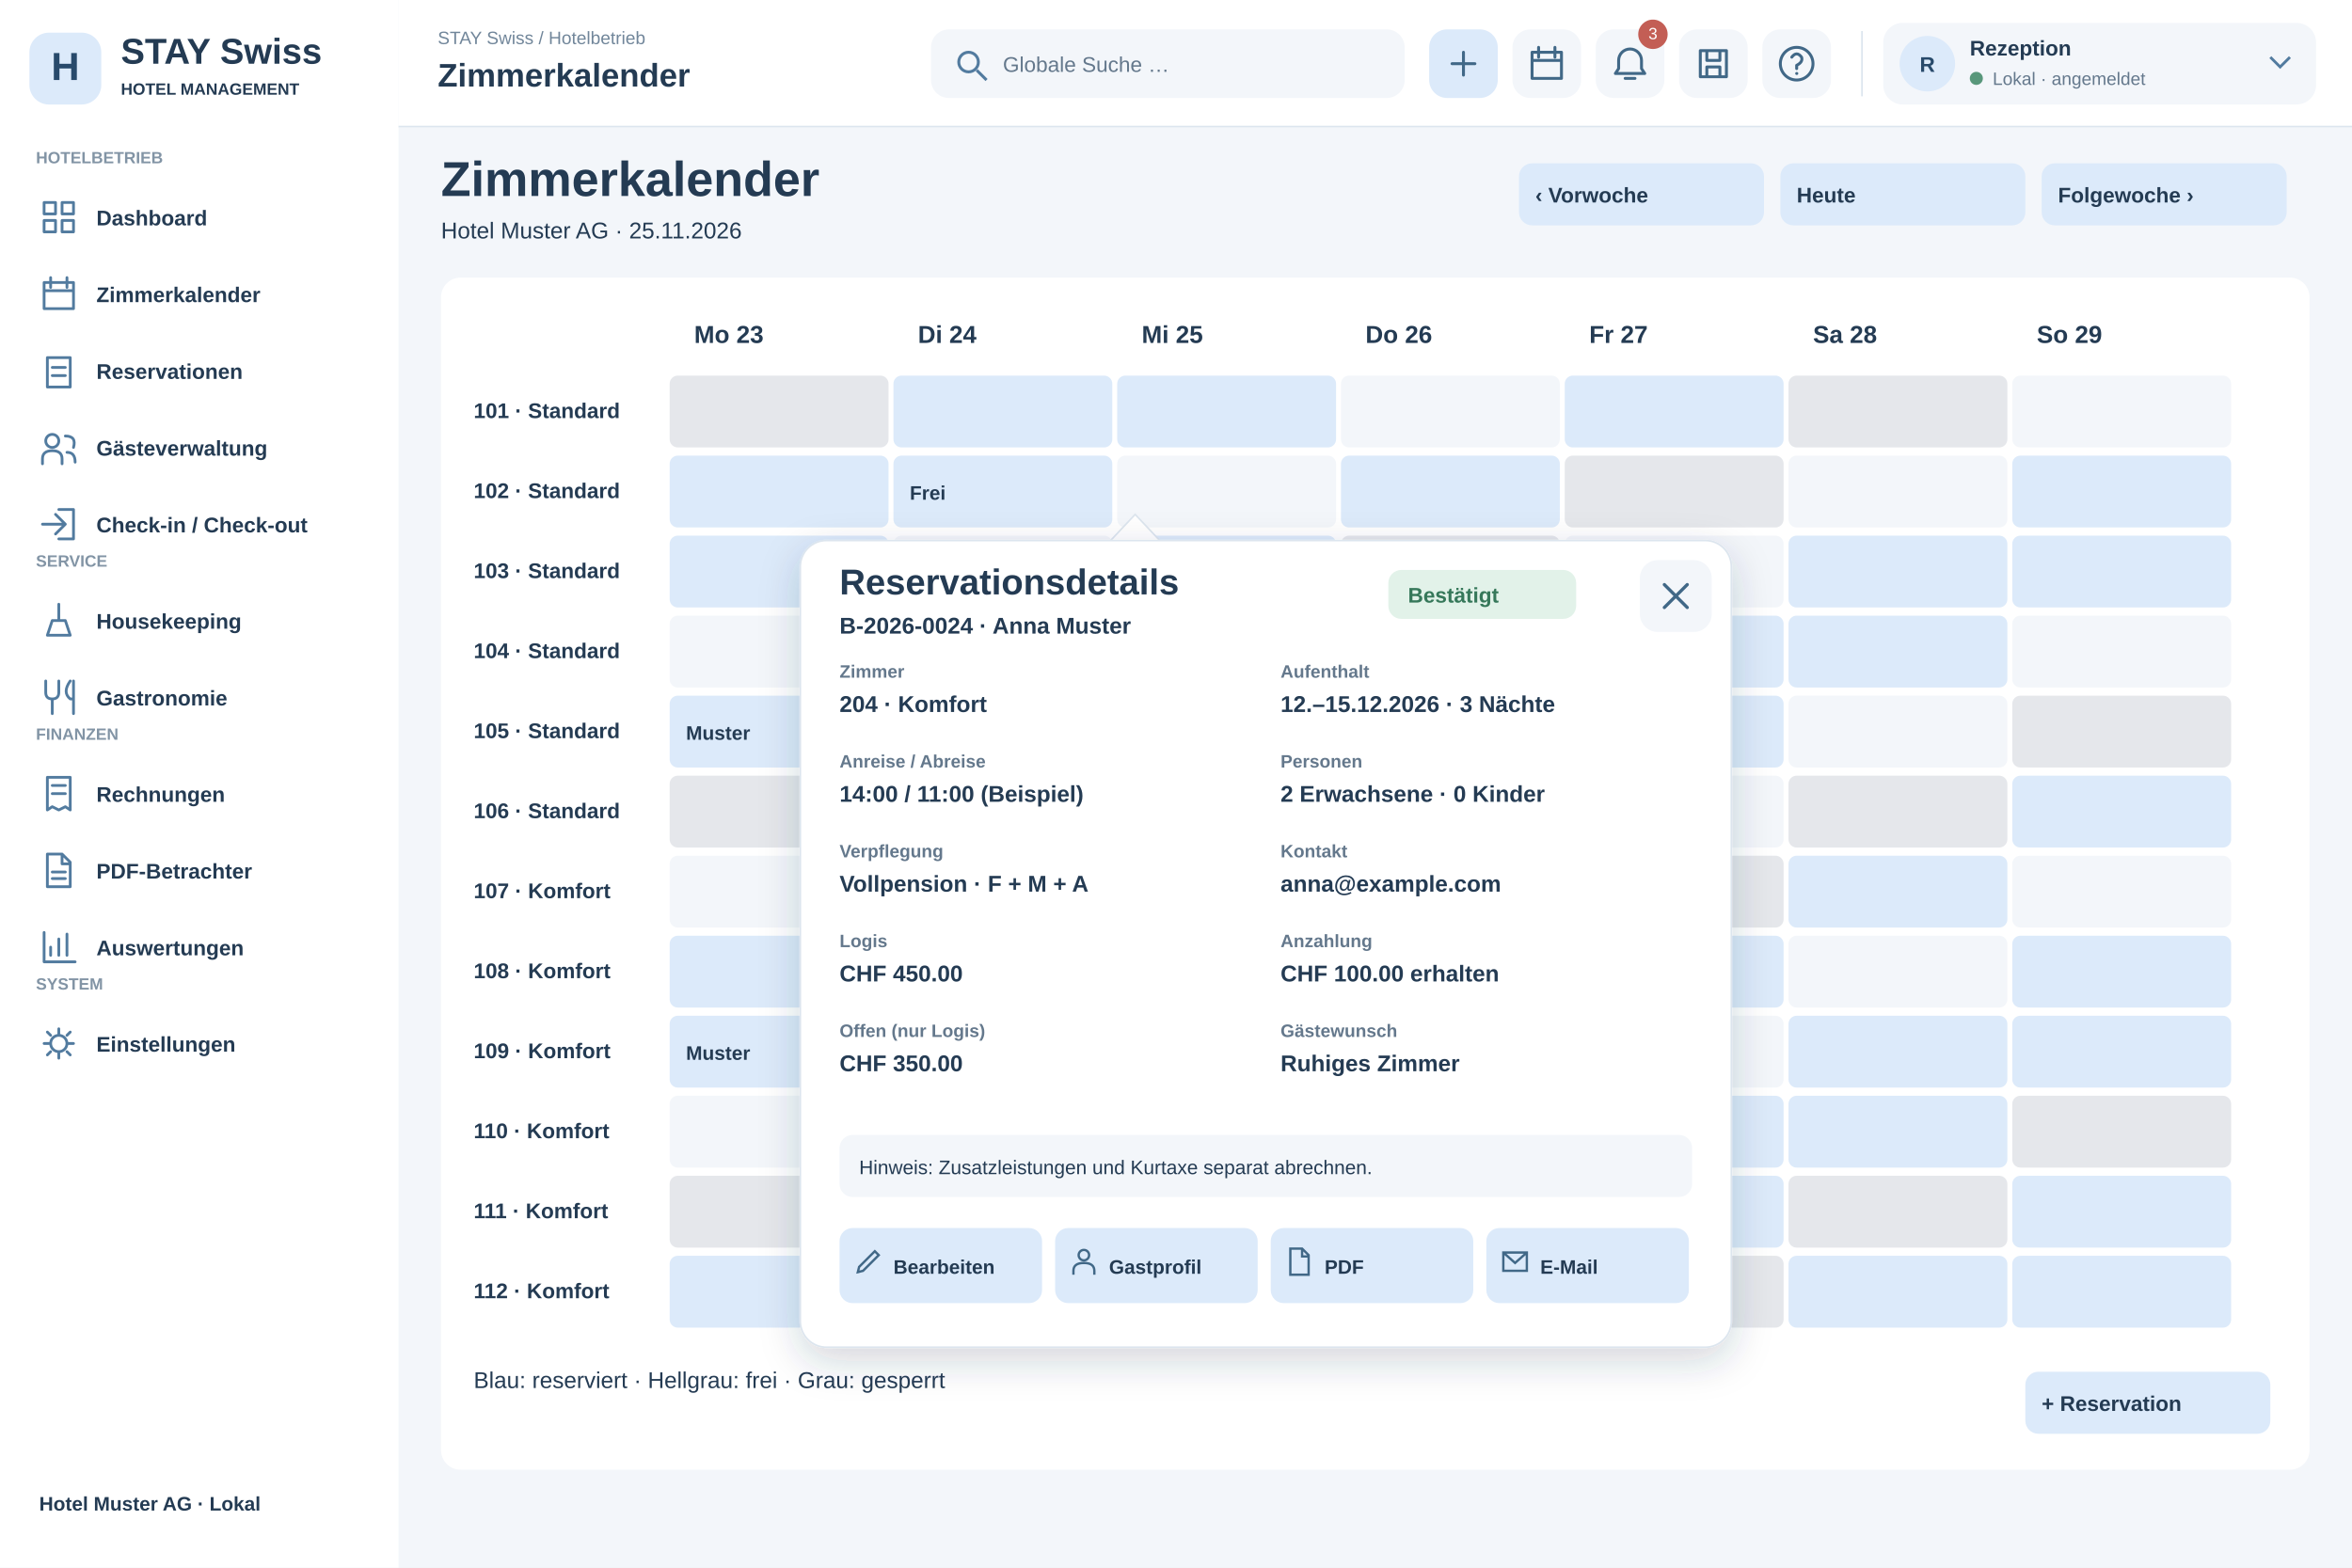
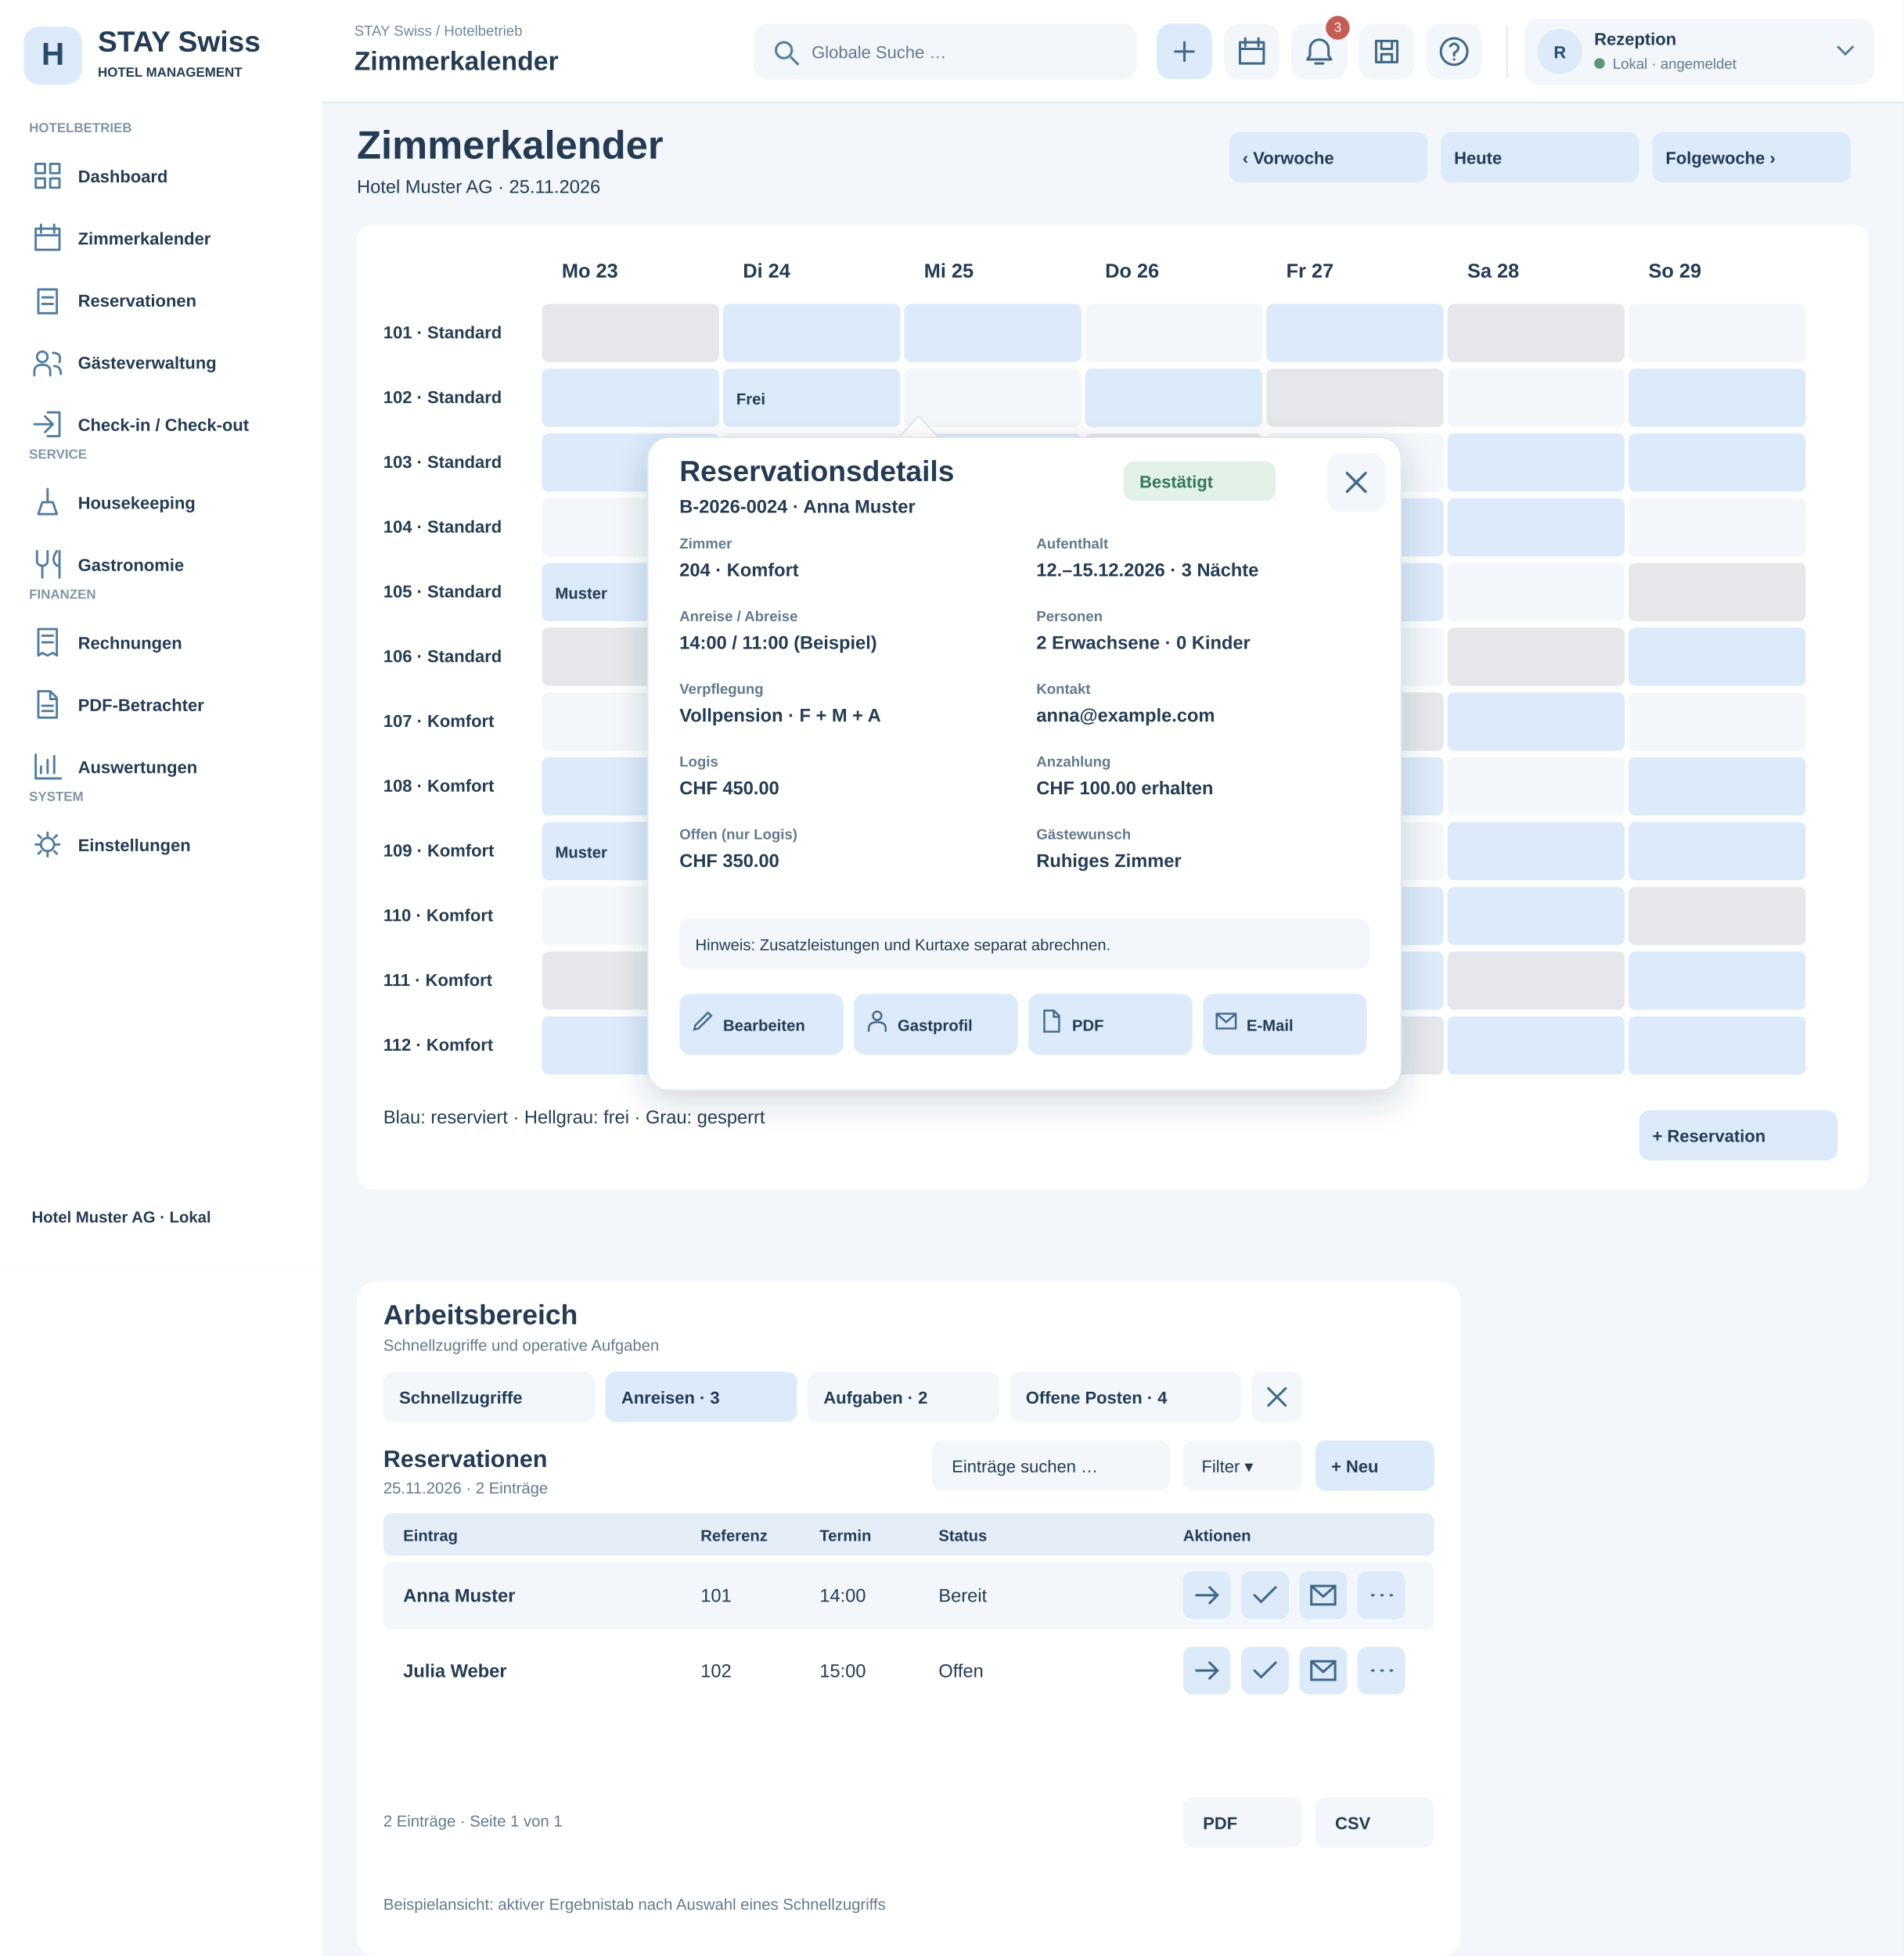
- <svg xmlns="http://www.w3.org/2000/svg" width="1440" height="960" viewBox="0 0 1440 960">
+ <svg xmlns="http://www.w3.org/2000/svg" width="1440" height="1480" viewBox="0 0 1440 1480">
  <rect x="0" y="0" width="1440" height="960" fill="#f3f6fa" rx="0" />
  <rect x="0" y="0" width="244" height="960" fill="#fff" rx="0" />
  <rect x="18" y="20" width="44" height="44" fill="#dceafa" rx="12" />
  <text x="40" y="49" font-family="Arial,sans-serif" font-size="24" font-weight="700" fill="#284a6b" text-anchor="middle">H</text>
  <text x="74" y="39" font-family="Arial,sans-serif" font-size="22" font-weight="700" fill="#243b53" text-anchor="start">STAY Swiss</text>
  <text x="74" y="58" font-family="Arial,sans-serif" font-size="10" font-weight="600" fill="#243b53" text-anchor="start">HOTEL MANAGEMENT</text>
  <text x="22" y="100" font-family="Arial,sans-serif" font-size="10" font-weight="700" fill="#8294a5" text-anchor="start">HOTELBETRIEB</text>
  <rect x="12" y="112" width="220" height="42" fill="#fff" rx="9" />
  <g transform="translate(24,121)" fill="none" stroke="#527b9f" stroke-width="1.7" stroke-linecap="round" stroke-linejoin="round">
    <path d="M3 3h7v7H3zM14 3h7v7h-7zM3 14h7v7H3zM14 14h7v7h-7z" />
  </g>
  <text x="59" y="138" font-family="Arial,sans-serif" font-size="13" font-weight="600" fill="#243b53" text-anchor="start">Dashboard</text>
  <rect x="12" y="159" width="220" height="42" fill="#fff" rx="9" />
  <g transform="translate(24,168)" fill="none" stroke="#527b9f" stroke-width="1.7" stroke-linecap="round" stroke-linejoin="round">
    <path d="M3 5h18v16H3zM7 2v6M17 2v6M3 10h18" />
  </g>
  <text x="59" y="185" font-family="Arial,sans-serif" font-size="13" font-weight="600" fill="#243b53" text-anchor="start">Zimmerkalender</text>
  <rect x="12" y="206" width="220" height="42" fill="#fff" rx="9" />
  <g transform="translate(24,215)" fill="none" stroke="#527b9f" stroke-width="1.7" stroke-linecap="round" stroke-linejoin="round">
    <path d="M5 4h14v18H5zM8 10h8M8 15h8" />
  </g>
  <text x="59" y="232" font-family="Arial,sans-serif" font-size="13" font-weight="600" fill="#243b53" text-anchor="start">Reservationen</text>
  <rect x="12" y="253" width="220" height="42" fill="#fff" rx="9" />
  <g transform="translate(24,262)" fill="none" stroke="#527b9f" stroke-width="1.7" stroke-linecap="round" stroke-linejoin="round">
    <path d="M8 12a4 4 0 1 0 0-8a4 4 0 1 0 0 8M2 22v-3q0-5 6-5t6 5v3M16 5q7 0 5 7M17 15q5 0 5 6" />
  </g>
  <text x="59" y="279" font-family="Arial,sans-serif" font-size="13" font-weight="600" fill="#243b53" text-anchor="start">Gästeverwaltung</text>
  <rect x="12" y="300" width="220" height="42" fill="#fff" rx="9" />
  <g transform="translate(24,309)" fill="none" stroke="#527b9f" stroke-width="1.7" stroke-linecap="round" stroke-linejoin="round">
    <path d="M12 3h9v18h-9M2 12h14M10 6l6 6-6 6" />
  </g>
  <text x="59" y="326" font-family="Arial,sans-serif" font-size="13" font-weight="600" fill="#243b53" text-anchor="start">Check-in / Check-out</text>
  <text x="22" y="347" font-family="Arial,sans-serif" font-size="10" font-weight="700" fill="#8294a5" text-anchor="start">SERVICE</text>
  <rect x="12" y="359" width="220" height="42" fill="#fff" rx="9" />
  <g transform="translate(24,368)" fill="none" stroke="#527b9f" stroke-width="1.7" stroke-linecap="round" stroke-linejoin="round">
    <path d="M5 21h14l-3-9H8zM12 12V2" />
  </g>
  <text x="59" y="385" font-family="Arial,sans-serif" font-size="13" font-weight="600" fill="#243b53" text-anchor="start">Housekeeping</text>
  <rect x="12" y="406" width="220" height="42" fill="#fff" rx="9" />
  <g transform="translate(24,415)" fill="none" stroke="#527b9f" stroke-width="1.7" stroke-linecap="round" stroke-linejoin="round">
    <path d="M4 2v7q0 4 4 4t4-4V2M8 13v9M19 2q-5 7 0 11h2M21 2v20" />
  </g>
  <text x="59" y="432" font-family="Arial,sans-serif" font-size="13" font-weight="600" fill="#243b53" text-anchor="start">Gastronomie</text>
  <text x="22" y="453" font-family="Arial,sans-serif" font-size="10" font-weight="700" fill="#8294a5" text-anchor="start">FINANZEN</text>
  <rect x="12" y="465" width="220" height="42" fill="#fff" rx="9" />
  <g transform="translate(24,474)" fill="none" stroke="#527b9f" stroke-width="1.7" stroke-linecap="round" stroke-linejoin="round">
    <path d="M5 2h14v20l-3-2-4 2-4-2-3 2zM8 7h8M8 12h8" />
  </g>
  <text x="59" y="491" font-family="Arial,sans-serif" font-size="13" font-weight="600" fill="#243b53" text-anchor="start">Rechnungen</text>
  <rect x="12" y="512" width="220" height="42" fill="#fff" rx="9" />
  <g transform="translate(24,521)" fill="none" stroke="#527b9f" stroke-width="1.7" stroke-linecap="round" stroke-linejoin="round">
    <path d="M5 2h9l5 5v15H5zM14 2v6h5M8 13h8M8 17h8" />
  </g>
  <text x="59" y="538" font-family="Arial,sans-serif" font-size="13" font-weight="600" fill="#243b53" text-anchor="start">PDF-Betrachter</text>
  <rect x="12" y="559" width="220" height="42" fill="#fff" rx="9" />
  <g transform="translate(24,568)" fill="none" stroke="#527b9f" stroke-width="1.7" stroke-linecap="round" stroke-linejoin="round">
    <path d="M3 3v18h19M7 17v-5M12 17V7M17 17V4" />
  </g>
  <text x="59" y="585" font-family="Arial,sans-serif" font-size="13" font-weight="600" fill="#243b53" text-anchor="start">Auswertungen</text>
  <text x="22" y="606" font-family="Arial,sans-serif" font-size="10" font-weight="700" fill="#8294a5" text-anchor="start">SYSTEM</text>
  <rect x="12" y="618" width="220" height="42" fill="#fff" rx="9" />
  <g transform="translate(24,627)" fill="none" stroke="#527b9f" stroke-width="1.7" stroke-linecap="round" stroke-linejoin="round">
    <path d="M12 3v3M12 18v3M3 12h3M18 12h3M5 5l2 2M17 17l2 2M5 19l2-2M17 7l2-2M12 7a5 5 0 1 0 0 10a5 5 0 1 0 0-10" />
  </g>
  <text x="59" y="644" font-family="Arial,sans-serif" font-size="13" font-weight="600" fill="#243b53" text-anchor="start">Einstellungen</text>
  <text x="24" y="925" font-family="Arial,sans-serif" font-size="12" font-weight="600" fill="#243b53" text-anchor="start">Hotel Muster AG · Lokal</text>
  <text x="270" y="120" font-family="Arial" font-size="30" font-weight="700" fill="#243b53">Zimmerkalender</text>
  <text x="270" y="146" font-family="Arial" font-size="14" font-weight="400" fill="#243b53">Hotel Muster AG · 25.11.2026</text>
  <rect x="930" y="100" width="150" height="38" rx="8" fill="#dceafa" />
  <text x="940" y="124" font-family="Arial" font-size="13" font-weight="700" fill="#243b53">‹ Vorwoche</text>
  <rect x="1090" y="100" width="150" height="38" rx="8" fill="#dceafa" />
  <text x="1100" y="124" font-family="Arial" font-size="13" font-weight="700" fill="#243b53">Heute</text>
  <rect x="1250" y="100" width="150" height="38" rx="8" fill="#dceafa" />
  <text x="1260" y="124" font-family="Arial" font-size="13" font-weight="700" fill="#243b53">Folgewoche ›</text>
  <rect x="270" y="170" width="1144" height="730" rx="12" fill="#fff" />
  <text x="425" y="210" font-family="Arial" font-size="15" font-weight="700" fill="#243b53">Mo 23</text>
  <text x="562" y="210" font-family="Arial" font-size="15" font-weight="700" fill="#243b53">Di 24</text>
  <text x="699" y="210" font-family="Arial" font-size="15" font-weight="700" fill="#243b53">Mi 25</text>
  <text x="836" y="210" font-family="Arial" font-size="15" font-weight="700" fill="#243b53">Do 26</text>
  <text x="973" y="210" font-family="Arial" font-size="15" font-weight="700" fill="#243b53">Fr 27</text>
  <text x="1110" y="210" font-family="Arial" font-size="15" font-weight="700" fill="#243b53">Sa 28</text>
  <text x="1247" y="210" font-family="Arial" font-size="15" font-weight="700" fill="#243b53">So 29</text>
  <text x="290" y="256" font-family="Arial" font-size="13" font-weight="600" fill="#243b53">101 · Standard</text>
  <rect x="410" y="230" width="134" height="44" rx="5" fill="#e5e7eb" />
  <rect x="547" y="230" width="134" height="44" rx="5" fill="#dceafa" />
  <rect x="684" y="230" width="134" height="44" rx="5" fill="#dceafa" />
  <rect x="821" y="230" width="134" height="44" rx="5" fill="#f3f6fa" />
  <rect x="958" y="230" width="134" height="44" rx="5" fill="#dceafa" />
  <rect x="1095" y="230" width="134" height="44" rx="5" fill="#e5e7eb" />
  <rect x="1232" y="230" width="134" height="44" rx="5" fill="#f3f6fa" />
  <text x="290" y="305" font-family="Arial" font-size="13" font-weight="600" fill="#243b53">102 · Standard</text>
  <rect x="410" y="279" width="134" height="44" rx="5" fill="#dceafa" />
  <rect x="547" y="279" width="134" height="44" rx="5" fill="#dceafa" />
  <rect x="684" y="279" width="134" height="44" rx="5" fill="#f3f6fa" />
  <rect x="821" y="279" width="134" height="44" rx="5" fill="#dceafa" />
  <rect x="958" y="279" width="134" height="44" rx="5" fill="#e5e7eb" />
  <rect x="1095" y="279" width="134" height="44" rx="5" fill="#f3f6fa" />
  <rect x="1232" y="279" width="134" height="44" rx="5" fill="#dceafa" />
  <text x="557" y="306" font-family="Arial" font-size="12" font-weight="600" fill="#243b53">Frei</text>
  <text x="290" y="354" font-family="Arial" font-size="13" font-weight="600" fill="#243b53">103 · Standard</text>
  <rect x="410" y="328" width="134" height="44" rx="5" fill="#dceafa" />
  <rect x="547" y="328" width="134" height="44" rx="5" fill="#f3f6fa" />
  <rect x="684" y="328" width="134" height="44" rx="5" fill="#dceafa" />
  <rect x="821" y="328" width="134" height="44" rx="5" fill="#e5e7eb" />
  <rect x="958" y="328" width="134" height="44" rx="5" fill="#f3f6fa" />
  <rect x="1095" y="328" width="134" height="44" rx="5" fill="#dceafa" />
  <rect x="1232" y="328" width="134" height="44" rx="5" fill="#dceafa" />
  <text x="694" y="355" font-family="Arial" font-size="12" font-weight="600" fill="#243b53">Weber</text>
  <text x="290" y="403" font-family="Arial" font-size="13" font-weight="600" fill="#243b53">104 · Standard</text>
  <rect x="410" y="377" width="134" height="44" rx="5" fill="#f3f6fa" />
  <rect x="547" y="377" width="134" height="44" rx="5" fill="#dceafa" />
  <rect x="684" y="377" width="134" height="44" rx="5" fill="#e5e7eb" />
  <rect x="821" y="377" width="134" height="44" rx="5" fill="#f3f6fa" />
  <rect x="958" y="377" width="134" height="44" rx="5" fill="#dceafa" />
  <rect x="1095" y="377" width="134" height="44" rx="5" fill="#dceafa" />
  <rect x="1232" y="377" width="134" height="44" rx="5" fill="#f3f6fa" />
  <text x="290" y="452" font-family="Arial" font-size="13" font-weight="600" fill="#243b53">105 · Standard</text>
  <rect x="410" y="426" width="134" height="44" rx="5" fill="#dceafa" />
  <rect x="547" y="426" width="134" height="44" rx="5" fill="#e5e7eb" />
  <rect x="684" y="426" width="134" height="44" rx="5" fill="#f3f6fa" />
  <rect x="821" y="426" width="134" height="44" rx="5" fill="#dceafa" />
  <rect x="958" y="426" width="134" height="44" rx="5" fill="#dceafa" />
  <rect x="1095" y="426" width="134" height="44" rx="5" fill="#f3f6fa" />
  <rect x="1232" y="426" width="134" height="44" rx="5" fill="#e5e7eb" />
  <text x="420" y="453" font-family="Arial" font-size="12" font-weight="600" fill="#243b53">Muster</text>
  <text x="290" y="501" font-family="Arial" font-size="13" font-weight="600" fill="#243b53">106 · Standard</text>
  <rect x="410" y="475" width="134" height="44" rx="5" fill="#e5e7eb" />
  <rect x="547" y="475" width="134" height="44" rx="5" fill="#f3f6fa" />
  <rect x="684" y="475" width="134" height="44" rx="5" fill="#dceafa" />
  <rect x="821" y="475" width="134" height="44" rx="5" fill="#dceafa" />
  <rect x="958" y="475" width="134" height="44" rx="5" fill="#f3f6fa" />
  <rect x="1095" y="475" width="134" height="44" rx="5" fill="#e5e7eb" />
  <rect x="1232" y="475" width="134" height="44" rx="5" fill="#dceafa" />
  <text x="557" y="502" font-family="Arial" font-size="12" font-weight="600" fill="#243b53">Frei</text>
  <text x="290" y="550" font-family="Arial" font-size="13" font-weight="600" fill="#243b53">107 · Komfort</text>
  <rect x="410" y="524" width="134" height="44" rx="5" fill="#f3f6fa" />
  <rect x="547" y="524" width="134" height="44" rx="5" fill="#dceafa" />
  <rect x="684" y="524" width="134" height="44" rx="5" fill="#dceafa" />
  <rect x="821" y="524" width="134" height="44" rx="5" fill="#f3f6fa" />
  <rect x="958" y="524" width="134" height="44" rx="5" fill="#e5e7eb" />
  <rect x="1095" y="524" width="134" height="44" rx="5" fill="#dceafa" />
  <rect x="1232" y="524" width="134" height="44" rx="5" fill="#f3f6fa" />
  <text x="290" y="599" font-family="Arial" font-size="13" font-weight="600" fill="#243b53">108 · Komfort</text>
  <rect x="410" y="573" width="134" height="44" rx="5" fill="#dceafa" />
  <rect x="547" y="573" width="134" height="44" rx="5" fill="#dceafa" />
  <rect x="684" y="573" width="134" height="44" rx="5" fill="#f3f6fa" />
  <rect x="821" y="573" width="134" height="44" rx="5" fill="#e5e7eb" />
  <rect x="958" y="573" width="134" height="44" rx="5" fill="#dceafa" />
  <rect x="1095" y="573" width="134" height="44" rx="5" fill="#f3f6fa" />
  <rect x="1232" y="573" width="134" height="44" rx="5" fill="#dceafa" />
  <text x="831" y="600" font-family="Arial" font-size="12" font-weight="600" fill="#243b53">Rossi</text>
  <text x="290" y="648" font-family="Arial" font-size="13" font-weight="600" fill="#243b53">109 · Komfort</text>
  <rect x="410" y="622" width="134" height="44" rx="5" fill="#dceafa" />
  <rect x="547" y="622" width="134" height="44" rx="5" fill="#f3f6fa" />
  <rect x="684" y="622" width="134" height="44" rx="5" fill="#e5e7eb" />
  <rect x="821" y="622" width="134" height="44" rx="5" fill="#dceafa" />
  <rect x="958" y="622" width="134" height="44" rx="5" fill="#f3f6fa" />
  <rect x="1095" y="622" width="134" height="44" rx="5" fill="#dceafa" />
  <rect x="1232" y="622" width="134" height="44" rx="5" fill="#dceafa" />
  <text x="420" y="649" font-family="Arial" font-size="12" font-weight="600" fill="#243b53">Muster</text>
  <text x="290" y="697" font-family="Arial" font-size="13" font-weight="600" fill="#243b53">110 · Komfort</text>
  <rect x="410" y="671" width="134" height="44" rx="5" fill="#f3f6fa" />
  <rect x="547" y="671" width="134" height="44" rx="5" fill="#e5e7eb" />
  <rect x="684" y="671" width="134" height="44" rx="5" fill="#dceafa" />
  <rect x="821" y="671" width="134" height="44" rx="5" fill="#f3f6fa" />
  <rect x="958" y="671" width="134" height="44" rx="5" fill="#dceafa" />
  <rect x="1095" y="671" width="134" height="44" rx="5" fill="#dceafa" />
  <rect x="1232" y="671" width="134" height="44" rx="5" fill="#e5e7eb" />
  <text x="290" y="746" font-family="Arial" font-size="13" font-weight="600" fill="#243b53">111 · Komfort</text>
  <rect x="410" y="720" width="134" height="44" rx="5" fill="#e5e7eb" />
  <rect x="547" y="720" width="134" height="44" rx="5" fill="#dceafa" />
  <rect x="684" y="720" width="134" height="44" rx="5" fill="#f3f6fa" />
  <rect x="821" y="720" width="134" height="44" rx="5" fill="#dceafa" />
  <rect x="958" y="720" width="134" height="44" rx="5" fill="#dceafa" />
  <rect x="1095" y="720" width="134" height="44" rx="5" fill="#e5e7eb" />
  <rect x="1232" y="720" width="134" height="44" rx="5" fill="#dceafa" />
  <text x="694" y="747" font-family="Arial" font-size="12" font-weight="600" fill="#243b53">Weber</text>
  <text x="290" y="795" font-family="Arial" font-size="13" font-weight="600" fill="#243b53">112 · Komfort</text>
  <rect x="410" y="769" width="134" height="44" rx="5" fill="#dceafa" />
  <rect x="547" y="769" width="134" height="44" rx="5" fill="#f3f6fa" />
  <rect x="684" y="769" width="134" height="44" rx="5" fill="#dceafa" />
  <rect x="821" y="769" width="134" height="44" rx="5" fill="#dceafa" />
  <rect x="958" y="769" width="134" height="44" rx="5" fill="#e5e7eb" />
  <rect x="1095" y="769" width="134" height="44" rx="5" fill="#dceafa" />
  <rect x="1232" y="769" width="134" height="44" rx="5" fill="#dceafa" />
  <text x="831" y="796" font-family="Arial" font-size="12" font-weight="600" fill="#243b53">Rossi</text>
  <text x="290" y="850" font-family="Arial" font-size="14" font-weight="400" fill="#243b53">Blau: reserviert · Hellgrau: frei · Grau: gesperrt</text>
  <rect x="1240" y="840" width="150" height="38" rx="8" fill="#dceafa" />
  <text x="1250" y="864" font-family="Arial" font-size="13" font-weight="700" fill="#243b53">+ Reservation</text>
  <g id="premium-header">
    <style>.header-action:hover rect,.header-action:focus rect{fill:#c5dff4}.header-action{cursor:pointer}.header-action:focus{outline:none}</style>
    <rect x="244" y="0" width="1196" height="78" fill="#fff" />
    <path d="M244 77.5H1440" stroke="#dce5ee" />
    <text x="268" y="27" font-family="Arial" font-size="11" fill="#71869a">STAY Swiss / Hotelbetrieb</text>
    <text x="268" y="53" font-family="Arial" font-size="20" font-weight="700" fill="#243b53">Zimmerkalender</text>
    <g class="header-action" tabindex="0" aria-label="Globale Suche">
      <rect x="570" y="18" width="290" height="42" rx="11" fill="#f3f6fa" />
      <g transform="translate(584,29)" stroke="#527b9f" fill="none" stroke-width="1.8">
        <circle cx="9" cy="9" r="6" />
        <path d="M14 14l6 6" />
      </g>
      <text x="614" y="44" font-family="Arial" font-size="13" fill="#64788c">Globale Suche …</text>
    </g>
    <g class="header-action" tabindex="0" aria-label="Neue Reservation">
      <rect x="875" y="18" width="42" height="42" rx="11" fill="#dceafa" />
      <g transform="translate(884,27)" stroke="#416887" fill="none" stroke-width="1.8" stroke-linecap="round" stroke-linejoin="round">
        <path d="M12 5v14M5 12h14" />
      </g>
    </g>
    <g class="header-action" tabindex="0" aria-label="Tageskalender">
      <rect x="926" y="18" width="42" height="42" rx="11" fill="#f3f6fa" />
      <g transform="translate(935,27)" stroke="#416887" fill="none" stroke-width="1.8" stroke-linecap="round" stroke-linejoin="round">
        <path d="M3 5h18v16H3zM7 2v6M17 2v6M3 10h18" />
      </g>
    </g>
    <g class="header-action" tabindex="0" aria-label="Benachrichtigungen">
      <rect x="977" y="18" width="42" height="42" rx="11" fill="#f3f6fa" />
      <g transform="translate(986,27)" stroke="#416887" fill="none" stroke-width="1.8" stroke-linecap="round" stroke-linejoin="round">
        <path d="M12 3a7 7 0 0 0-7 7v5l-2 3h18l-2-3v-5a7 7 0 0 0-7-7M9 21h6" />
      </g>
      <circle cx="1012" cy="21" r="9" fill="#c35e55" />
      <text x="1012" y="24" font-family="Arial" font-size="10" text-anchor="middle" fill="#fff">3</text>
    </g>
    <g class="header-action" tabindex="0" aria-label="Datensicherung">
      <rect x="1028" y="18" width="42" height="42" rx="11" fill="#f3f6fa" />
      <g transform="translate(1037,27)" stroke="#416887" fill="none" stroke-width="1.8" stroke-linecap="round" stroke-linejoin="round">
        <path d="M4 4h16v16H4zM8 4v6h8V4M8 20v-6h8v6" />
      </g>
    </g>
    <g class="header-action" tabindex="0" aria-label="Hilfe">
      <rect x="1079" y="18" width="42" height="42" rx="11" fill="#f3f6fa" />
      <g transform="translate(1088,27)" stroke="#416887" fill="none" stroke-width="1.8" stroke-linecap="round" stroke-linejoin="round">
        <path d="M12 2a10 10 0 1 0 0 20a10 10 0 1 0 0-20M9 8q3-4 6 0q1 3-3 5v2M12 18h.1" />
      </g>
    </g>
    <path d="M1140 19v40" stroke="#dce5ee" />
    <g class="header-action" tabindex="0" aria-label="Benutzerprofil und Abmelden">
      <rect x="1153" y="14" width="265" height="50" rx="12" fill="#f3f6fa" />
      <circle cx="1180" cy="39" r="17" fill="#dceafa" />
      <text x="1180" y="44" text-anchor="middle" font-family="Arial" font-size="13" font-weight="700" fill="#284a6b">R</text>
      <text x="1206" y="34" font-family="Arial" font-size="13" font-weight="700" fill="#243b53">Rezeption</text>
      <circle cx="1210" cy="48" r="4" fill="#58977b" />
      <text x="1220" y="52" font-family="Arial" font-size="11" fill="#64788c">Lokal · angemeldet</text>
      <path d="M1390 35l6 6 6-6" fill="none" stroke="#527b9f" stroke-width="1.7" />
    </g>
  </g>
  <g id="reservation-popover">
    <defs>
      <filter id="reservation-shadow" x="-20%" y="-20%" width="140%" height="150%">
        <feDropShadow dx="0" dy="8" stdDeviation="12" flood-color="#243b53" flood-opacity=".20" />
      </filter>
    </defs>
    <path d="M695 315l-16 17h32z" fill="#fff" stroke="#dce5ee" />
    <rect x="490" y="331" width="570" height="494" rx="16" fill="#fff" stroke="#dce5ee" filter="url(#reservation-shadow)" />
    <text x="514" y="364" font-family="Arial,sans-serif" font-size="22" font-weight="700" fill="#243b53">Reservationsdetails</text>
    <text x="514" y="388" font-family="Arial,sans-serif" font-size="14" font-weight="600" fill="#243b53">B-2026-0024 · Anna Muster</text>
    <rect x="850" y="349" width="115" height="30" rx="8" fill="#e2f2e9" />
    <text x="862" y="369" font-family="Arial,sans-serif" font-size="13" font-weight="700" fill="#36785a">Bestätigt</text>
    <g tabindex="0" role="button" aria-label="Infobox schliessen" class="header-action">
      <rect x="1004" y="343" width="44" height="44" rx="11" fill="#f3f6fa" />
      <path d="M1019 358l14 14m0-14l-14 14" stroke="#416887" stroke-width="2" stroke-linecap="round" />
    </g>
    <text x="514" y="415" font-family="Arial,sans-serif" font-size="11" font-weight="600" fill="#64788c">Zimmer</text>
    <text x="514" y="436" font-family="Arial,sans-serif" font-size="14" font-weight="600" fill="#243b53">204 · Komfort</text>
    <text x="784" y="415" font-family="Arial,sans-serif" font-size="11" font-weight="600" fill="#64788c">Aufenthalt</text>
    <text x="784" y="436" font-family="Arial,sans-serif" font-size="14" font-weight="600" fill="#243b53">12.–15.12.2026 · 3 Nächte</text>
    <text x="514" y="470" font-family="Arial,sans-serif" font-size="11" font-weight="600" fill="#64788c">Anreise / Abreise</text>
    <text x="514" y="491" font-family="Arial,sans-serif" font-size="14" font-weight="600" fill="#243b53">14:00 / 11:00 (Beispiel)</text>
    <text x="784" y="470" font-family="Arial,sans-serif" font-size="11" font-weight="600" fill="#64788c">Personen</text>
    <text x="784" y="491" font-family="Arial,sans-serif" font-size="14" font-weight="600" fill="#243b53">2 Erwachsene · 0 Kinder</text>
    <text x="514" y="525" font-family="Arial,sans-serif" font-size="11" font-weight="600" fill="#64788c">Verpflegung</text>
    <text x="514" y="546" font-family="Arial,sans-serif" font-size="14" font-weight="600" fill="#243b53">Vollpension · F + M + A</text>
    <text x="784" y="525" font-family="Arial,sans-serif" font-size="11" font-weight="600" fill="#64788c">Kontakt</text>
    <text x="784" y="546" font-family="Arial,sans-serif" font-size="14" font-weight="600" fill="#243b53">anna@example.com</text>
    <text x="514" y="580" font-family="Arial,sans-serif" font-size="11" font-weight="600" fill="#64788c">Logis</text>
    <text x="514" y="601" font-family="Arial,sans-serif" font-size="14" font-weight="600" fill="#243b53">CHF 450.00</text>
    <text x="784" y="580" font-family="Arial,sans-serif" font-size="11" font-weight="600" fill="#64788c">Anzahlung</text>
    <text x="784" y="601" font-family="Arial,sans-serif" font-size="14" font-weight="600" fill="#243b53">CHF 100.00 erhalten</text>
    <text x="514" y="635" font-family="Arial,sans-serif" font-size="11" font-weight="600" fill="#64788c">Offen (nur Logis)</text>
    <text x="514" y="656" font-family="Arial,sans-serif" font-size="14" font-weight="600" fill="#243b53">CHF 350.00</text>
    <text x="784" y="635" font-family="Arial,sans-serif" font-size="11" font-weight="600" fill="#64788c">Gästewunsch</text>
    <text x="784" y="656" font-family="Arial,sans-serif" font-size="14" font-weight="600" fill="#243b53">Ruhiges Zimmer</text>
    <rect x="514" y="695" width="522" height="38" rx="8" fill="#f3f6fa" />
    <text x="526" y="719" font-family="Arial,sans-serif" font-size="12" font-weight="400" fill="#243b53">Hinweis: Zusatzleistungen und Kurtaxe separat abrechnen.</text>
    <g>
      <rect x="514" y="752" width="124" height="46" rx="8" fill="#dceafa" />
      <g transform="translate(522,763) scale(.8)" stroke="#416887" fill="none" stroke-width="1.8">
        <path d="M4 20l4-1 12-12-3-3L5 16z" />
      </g>
      <text x="547" y="780" font-family="Arial,sans-serif" font-size="12" font-weight="700" fill="#243b53">Bearbeiten</text>
    </g>
    <g>
      <rect x="646" y="752" width="124" height="46" rx="8" fill="#dceafa" />
      <g transform="translate(654,763) scale(.8)" stroke="#416887" fill="none" stroke-width="1.8">
        <path d="M12 11a4 4 0 1 0 0-8a4 4 0 1 0 0 8M4 22v-3q0-6 8-6t8 6v3" />
      </g>
      <text x="679" y="780" font-family="Arial,sans-serif" font-size="12" font-weight="700" fill="#243b53">Gastprofil</text>
    </g>
    <g>
      <rect x="778" y="752" width="124" height="46" rx="8" fill="#dceafa" />
      <g transform="translate(786,763) scale(.8)" stroke="#416887" fill="none" stroke-width="1.8">
        <path d="M5 2h9l5 5v15H5zM14 2v6h5" />
      </g>
      <text x="811" y="780" font-family="Arial,sans-serif" font-size="12" font-weight="700" fill="#243b53">PDF</text>
    </g>
    <g>
      <rect x="910" y="752" width="124" height="46" rx="8" fill="#dceafa" />
      <g transform="translate(918,763) scale(.8)" stroke="#416887" fill="none" stroke-width="1.8">
        <path d="M3 5h18v14H3zM3 5l9 8 9-8" />
      </g>
      <text x="943" y="780" font-family="Arial,sans-serif" font-size="12" font-weight="700" fill="#243b53">E-Mail</text>
    </g>
  </g>
+   <rect x="0" y="960" width="1440" height="520" fill="#f3f6fa" />
+   <rect x="0" y="960" width="244" height="520" fill="#fff" />
+   <g transform="translate(165,230)">
+     <rect x="105" y="740" width="835" height="510" rx="14" fill="#fff" />
+     <text x="125" y="772" font-family="Arial" font-size="21" font-weight="700" fill="#243b53">Arbeitsbereich</text>
+     <text x="125" y="792" font-family="Arial" font-size="12" font-weight="400" fill="#64788c">Schnellzugriffe und operative Aufgaben</text>
+     <g tabindex="0">
+       <rect x="125" y="808" width="160" height="38" rx="8" fill="#f3f6fa" />
+       <text x="137" y="832" font-family="Arial" font-size="13" font-weight="700" fill="#243b53">Schnellzugriffe</text>
+     </g>
+     <g tabindex="0">
+       <rect x="293" y="808" width="145" height="38" rx="8" fill="#dceafa" />
+       <text x="305" y="832" font-family="Arial" font-size="13" font-weight="700" fill="#243b53">Anreisen · 3</text>
+     </g>
+     <g tabindex="0">
+       <rect x="446" y="808" width="145" height="38" rx="8" fill="#f3f6fa" />
+       <text x="458" y="832" font-family="Arial" font-size="13" font-weight="700" fill="#243b53">Aufgaben · 2</text>
+     </g>
+     <g tabindex="0">
+       <rect x="599" y="808" width="175" height="38" rx="8" fill="#f3f6fa" />
+       <text x="611" y="832" font-family="Arial" font-size="13" font-weight="700" fill="#243b53">Offene Posten · 4</text>
+     </g>
+     <g>
+       <rect x="782" y="808" width="38" height="38" rx="8" fill="#f3f6fa" />
+       <path d="M794 820l14 14m0-14l-14 14" stroke="#416887" stroke-width="1.8" />
+     </g>
+     <text x="125" y="880" font-family="Arial" font-size="18" font-weight="700" fill="#243b53">Reservationen</text>
+     <text x="125" y="900" font-family="Arial" font-size="12" font-weight="400" fill="#64788c">25.11.2026 · 2 Einträge</text>
+     <rect x="540" y="860" width="180" height="38" rx="8" fill="#f3f6fa" />
+     <text x="555" y="884" font-family="Arial" font-size="13" font-weight="400" fill="#243b53">Einträge suchen …</text>
+     <rect x="730" y="860" width="90" height="38" rx="8" fill="#f3f6fa" />
+     <text x="744" y="884" font-family="Arial" font-size="13" font-weight="400" fill="#243b53">Filter ▾</text>
+     <rect x="830" y="860" width="90" height="38" rx="8" fill="#dceafa" />
+     <text x="842" y="884" font-family="Arial" font-size="13" font-weight="700" fill="#243b53">+ Neu</text>
+     <rect x="125" y="915" width="795" height="32" rx="6" fill="#e5eef8" />
+     <text x="140" y="936" font-family="Arial" font-size="12" font-weight="700" fill="#243b53">Eintrag</text>
+     <text x="365" y="936" font-family="Arial" font-size="12" font-weight="700" fill="#243b53">Referenz</text>
+     <text x="455" y="936" font-family="Arial" font-size="12" font-weight="700" fill="#243b53">Termin</text>
+     <text x="545" y="936" font-family="Arial" font-size="12" font-weight="700" fill="#243b53">Status</text>
+     <text x="730" y="936" font-family="Arial" font-size="12" font-weight="700" fill="#243b53">Aktionen</text>
+     <rect x="125" y="952" width="795" height="51" rx="6" fill="#f3f6fa" />
+     <text x="140" y="982" font-family="Arial" font-size="14" font-weight="700" fill="#243b53">Anna Muster</text>
+     <text x="365" y="982" font-family="Arial" font-size="14" font-weight="400" fill="#243b53">101</text>
+     <text x="455" y="982" font-family="Arial" font-size="14" font-weight="400" fill="#243b53">14:00</text>
+     <text x="545" y="982" font-family="Arial" font-size="14" font-weight="400" fill="#243b53">Bereit</text>
+     <g tabindex="0">
+       <rect x="730" y="959" width="36" height="36" rx="7" fill="#dceafa" />
+       <g transform="translate(736,965)" stroke="#416887" stroke-width="1.8" stroke-linecap="round" fill="none">
+         <path d="M4 12h16M14 6l6 6-6 6" />
+       </g>
+     </g>
+     <g tabindex="0">
+       <rect x="774" y="959" width="36" height="36" rx="7" fill="#dceafa" />
+       <g transform="translate(780,965)" stroke="#416887" stroke-width="1.8" stroke-linecap="round" fill="none">
+         <path d="M4 12l5 5L20 6" />
+       </g>
+     </g>
+     <g tabindex="0">
+       <rect x="818" y="959" width="36" height="36" rx="7" fill="#dceafa" />
+       <g transform="translate(824,965)" stroke="#416887" stroke-width="1.8" stroke-linecap="round" fill="none">
+         <path d="M3 5h18v14H3zM3 5l9 8 9-8" />
+       </g>
+     </g>
+     <g tabindex="0">
+       <rect x="862" y="959" width="36" height="36" rx="7" fill="#dceafa" />
+       <g transform="translate(868,965)" stroke="#416887" stroke-width="1.8" stroke-linecap="round" fill="none">
+         <path d="M5 12h1M12 12h1M19 12h1" />
+       </g>
+     </g>
+     <rect x="125" y="1009" width="795" height="51" rx="6" fill="#fff" />
+     <text x="140" y="1039" font-family="Arial" font-size="14" font-weight="700" fill="#243b53">Julia Weber</text>
+     <text x="365" y="1039" font-family="Arial" font-size="14" font-weight="400" fill="#243b53">102</text>
+     <text x="455" y="1039" font-family="Arial" font-size="14" font-weight="400" fill="#243b53">15:00</text>
+     <text x="545" y="1039" font-family="Arial" font-size="14" font-weight="400" fill="#243b53">Offen</text>
+     <g tabindex="0">
+       <rect x="730" y="1016" width="36" height="36" rx="7" fill="#dceafa" />
+       <g transform="translate(736,1022)" stroke="#416887" stroke-width="1.8" stroke-linecap="round" fill="none">
+         <path d="M4 12h16M14 6l6 6-6 6" />
+       </g>
+     </g>
+     <g tabindex="0">
+       <rect x="774" y="1016" width="36" height="36" rx="7" fill="#dceafa" />
+       <g transform="translate(780,1022)" stroke="#416887" stroke-width="1.8" stroke-linecap="round" fill="none">
+         <path d="M4 12l5 5L20 6" />
+       </g>
+     </g>
+     <g tabindex="0">
+       <rect x="818" y="1016" width="36" height="36" rx="7" fill="#dceafa" />
+       <g transform="translate(824,1022)" stroke="#416887" stroke-width="1.8" stroke-linecap="round" fill="none">
+         <path d="M3 5h18v14H3zM3 5l9 8 9-8" />
+       </g>
+     </g>
+     <g tabindex="0">
+       <rect x="862" y="1016" width="36" height="36" rx="7" fill="#dceafa" />
+       <g transform="translate(868,1022)" stroke="#416887" stroke-width="1.8" stroke-linecap="round" fill="none">
+         <path d="M5 12h1M12 12h1M19 12h1" />
+       </g>
+     </g>
+     <text x="125" y="1152" font-family="Arial" font-size="12" font-weight="400" fill="#64788c">2 Einträge · Seite 1 von 1</text>
+     <rect x="730" y="1130" width="90" height="38" rx="8" fill="#f3f6fa" />
+     <text x="745" y="1154" font-family="Arial" font-size="13" font-weight="700" fill="#243b53">PDF</text>
+     <rect x="830" y="1130" width="90" height="38" rx="8" fill="#f3f6fa" />
+     <text x="845" y="1154" font-family="Arial" font-size="13" font-weight="700" fill="#243b53">CSV</text>
+     <text x="125" y="1215" font-family="Arial" font-size="12" font-weight="400" fill="#64788c">Beispielansicht: aktiver Ergebnistab nach Auswahl eines Schnellzugriffs</text>
+   </g>
</svg>
